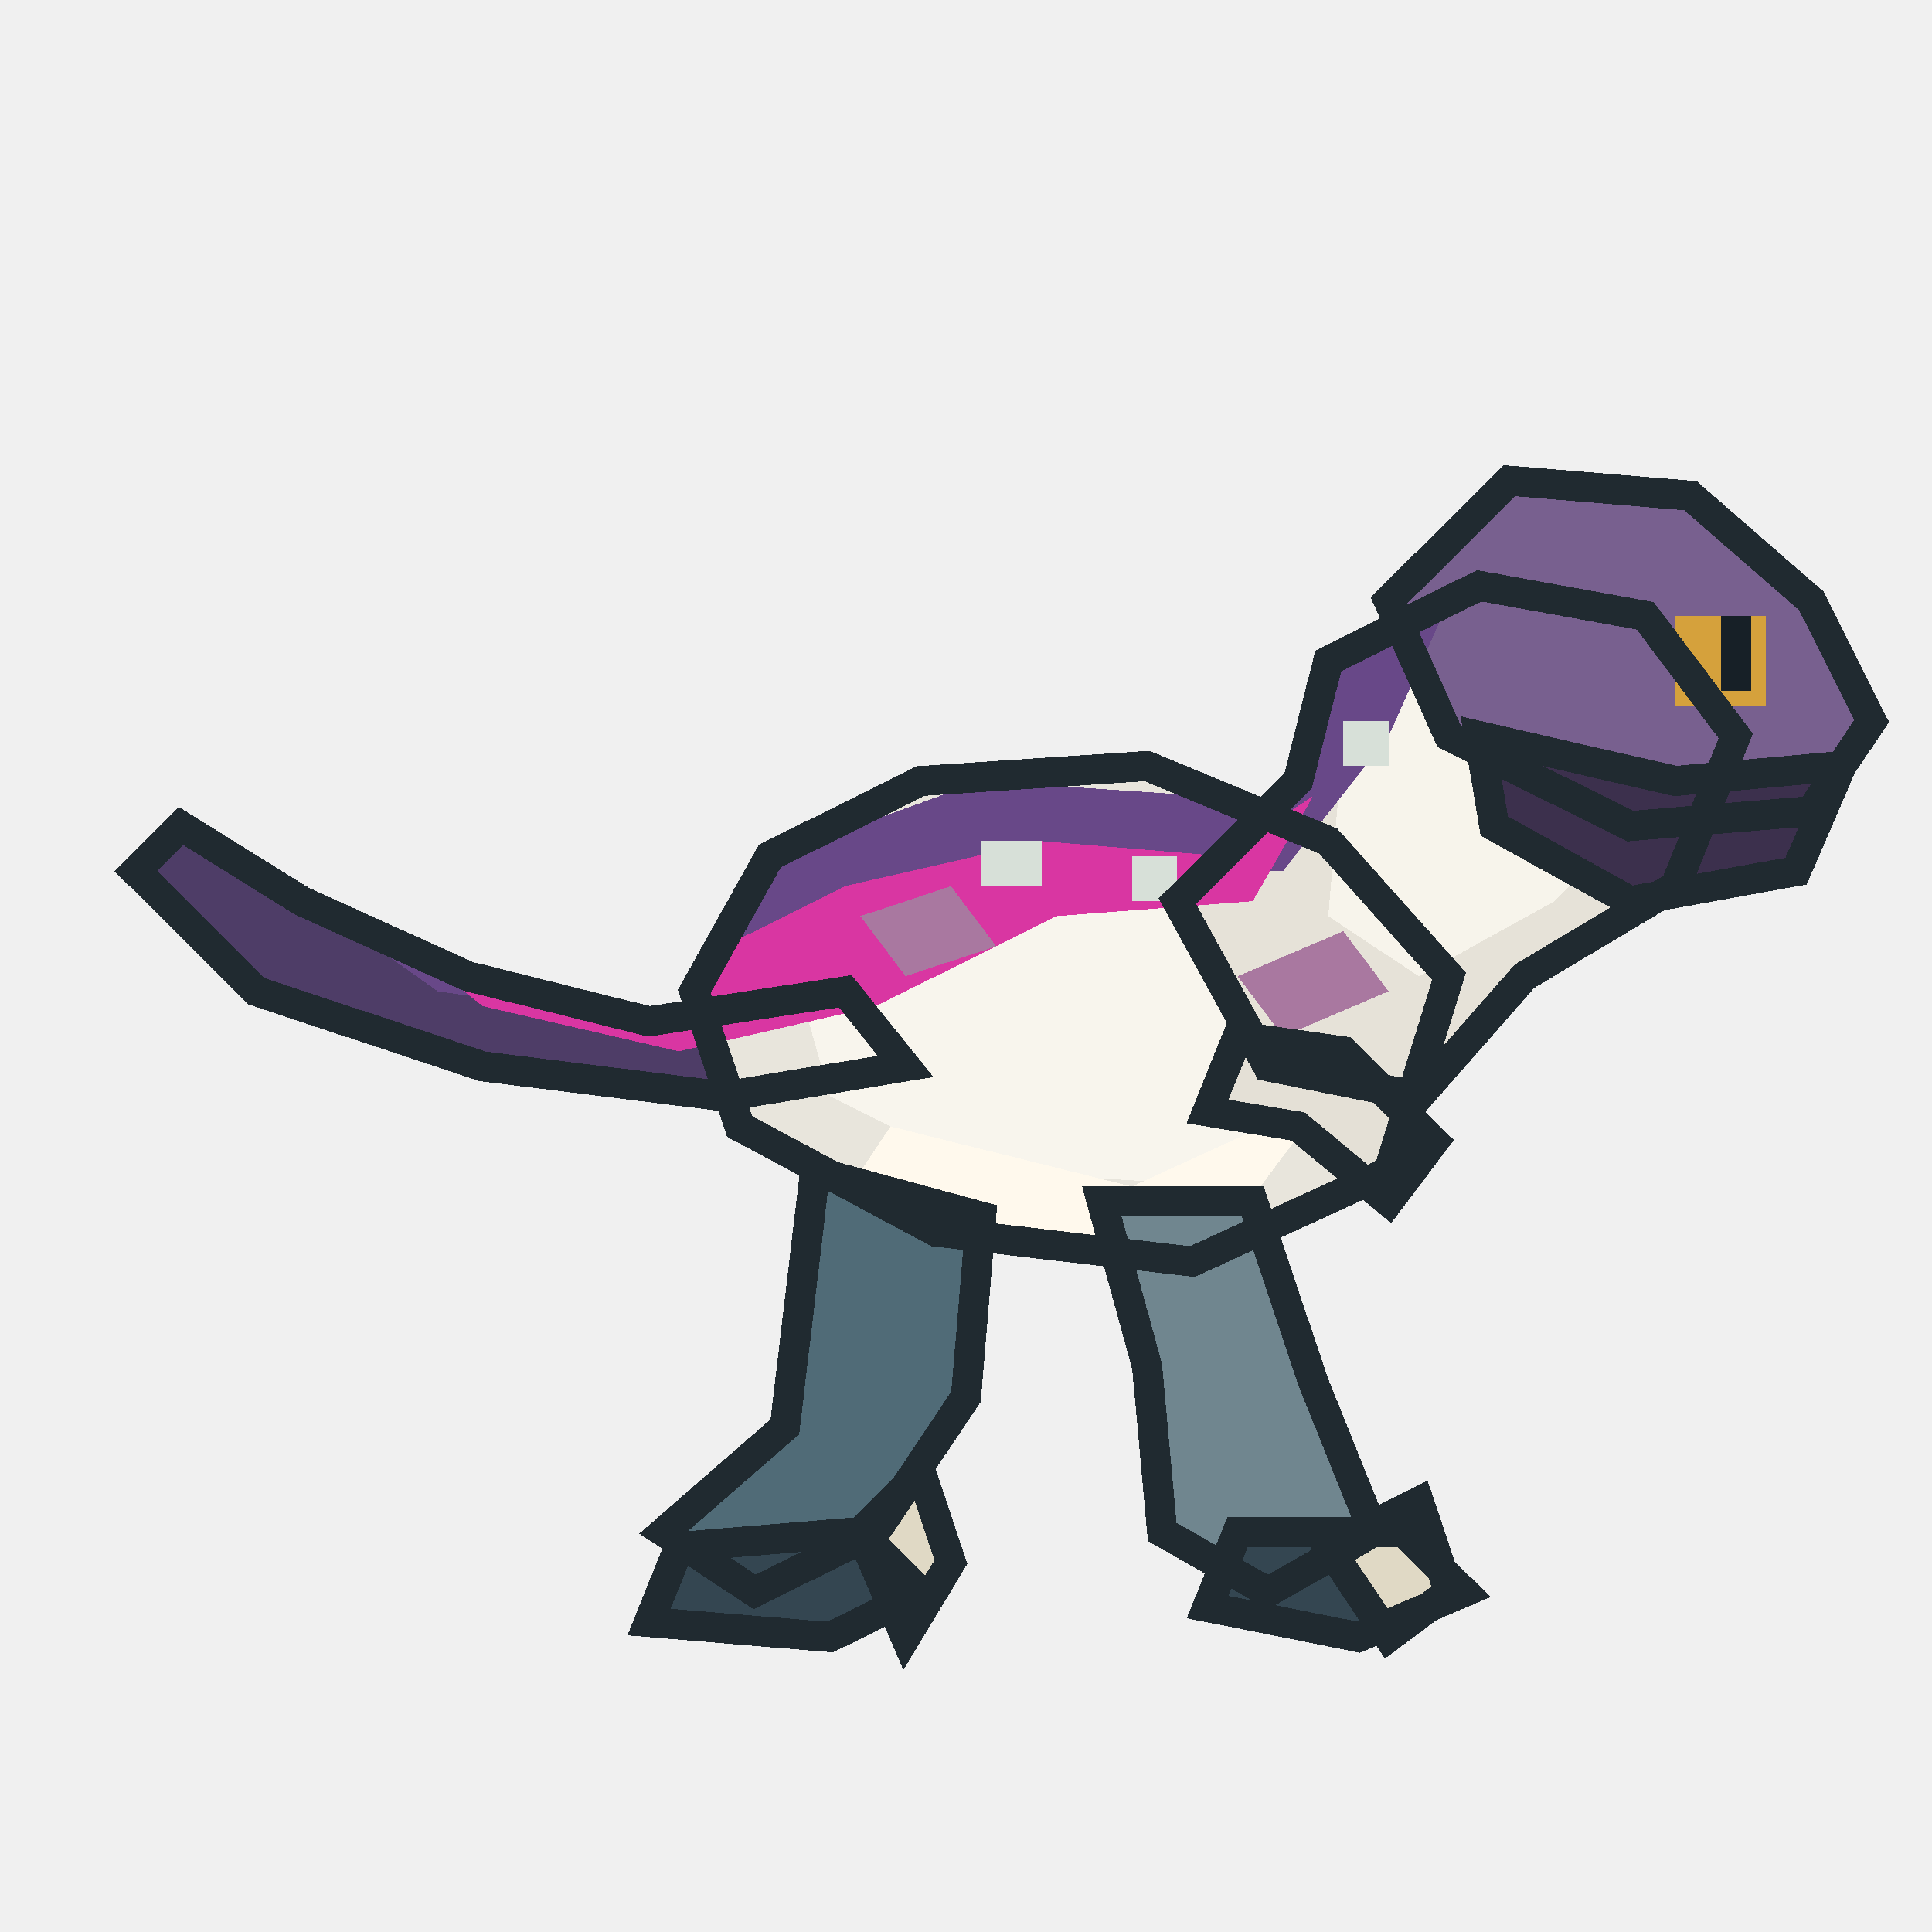
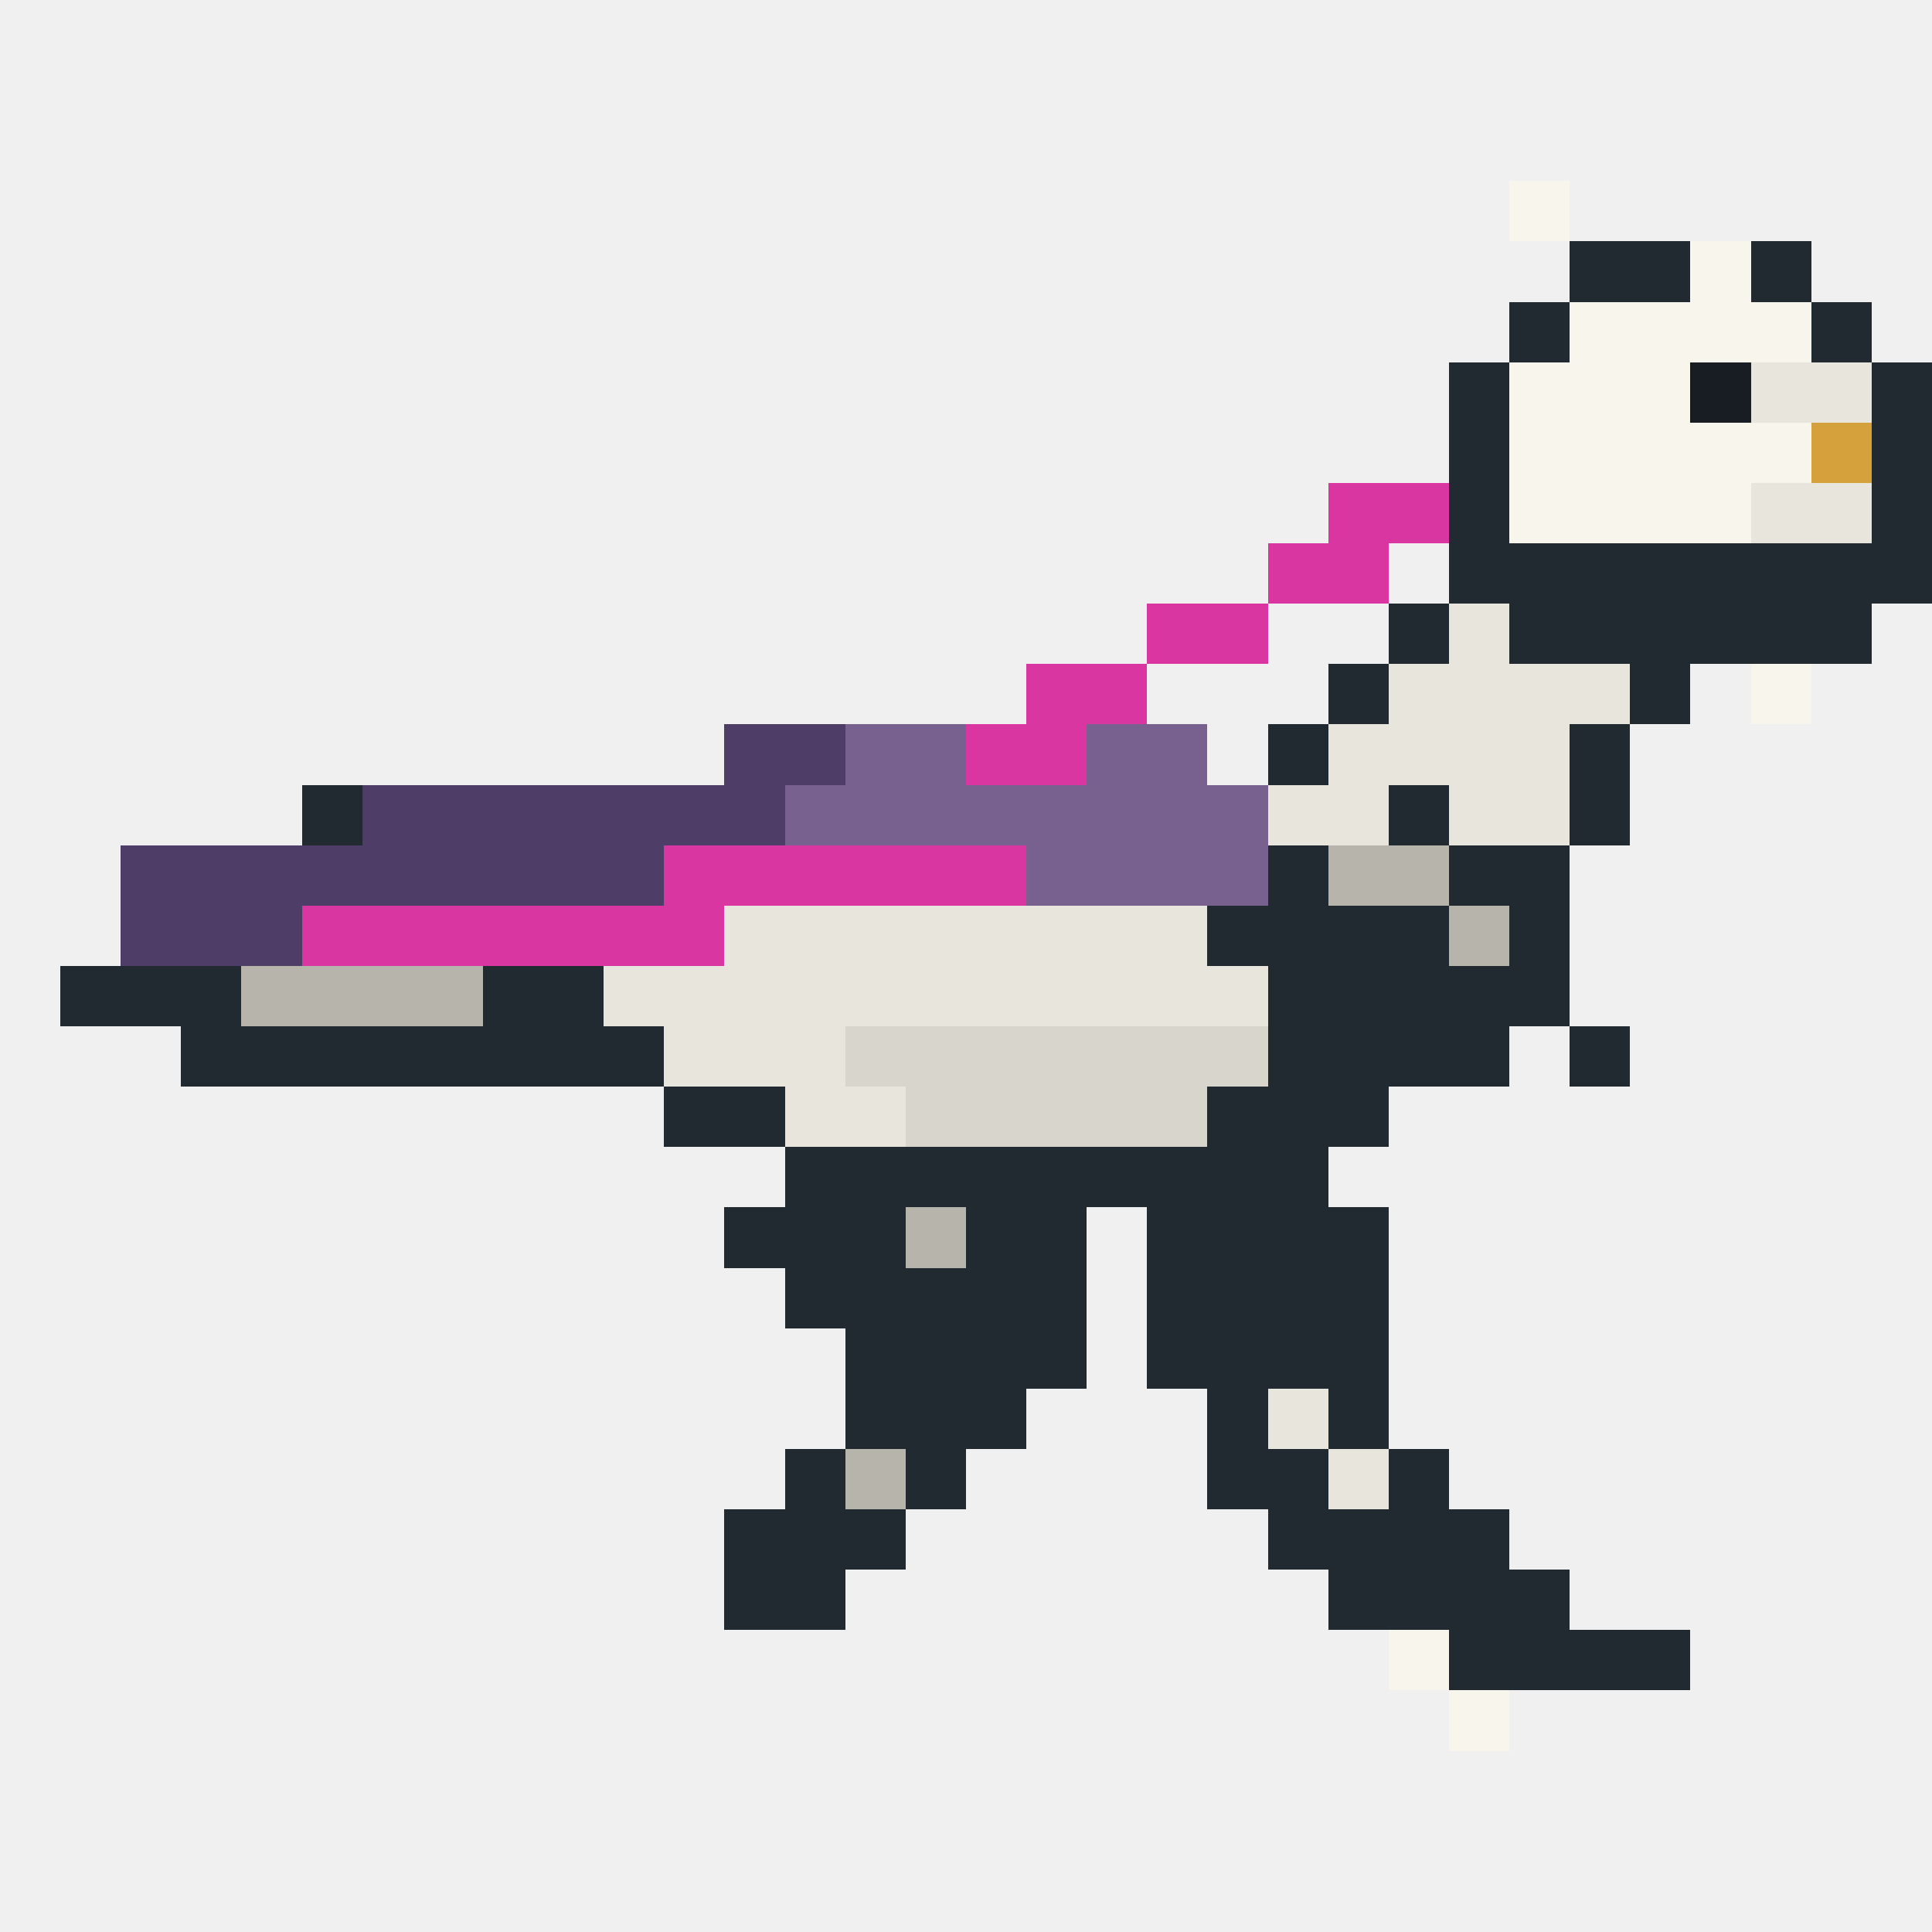
- <svg xmlns="http://www.w3.org/2000/svg" data-feet-orientation="forward" viewBox="0 0 128 128" shape-rendering="crispEdges" role="img" aria-label="Rosa" data-character="Rosa" data-species="Velociraptor" data-age="juvenile" data-lineage="Violeta" data-hide="white" data-back="purple" data-dorsal-stripe="magenta" data-eye="gold-ochre" data-origin="original Frantic Search character" data-pose="recover" data-ink-boundary="masked">
-   <defs>
-     <mask id="sprite-silhouette" maskUnits="userSpaceOnUse" maskContentUnits="userSpaceOnUse" x="0" y="0" width="128" height="128" style="mask-type:luminance">
-       <g fill="#ffffff" stroke="#ffffff" stroke-width="2">
-         <g transform="translate(0 1) scale(1 .995)">
-           <polygon points="56,65 43,67 31,64 20,59 12,54 9,57 17,65 32,70 48,72 60,70" fill="#ffffff" stroke="#ffffff" stroke-width="2" />
-         </g>
-         <g transform="translate(0 1) scale(1 .995)">
-           <polygon points="46,65 51,56 61,51 76,50 88,55 96,64 92,77 79,83 62,81 49,74" fill="#ffffff" stroke="#ffffff" stroke-width="2" />
-         </g>
-         <g transform="translate(0 1) scale(1 .995)">
-           <polygon points="78,59 86,51 88,43 98,38 109,40 115,48 111,58 101,64 94,72 84,70" fill="#ffffff" stroke="#ffffff" stroke-width="2" />
-         </g>
-         <g transform="translate(0 1) scale(1 .995)">
-           <polygon points="92,39 100,31 112,32 120,39 124,47 120,53 108,54 96,48" fill="#ffffff" stroke="#ffffff" stroke-width="2" />
-         </g>
-         <g transform="translate(0 1) scale(1 .995)">
-           <polygon points="98,48 111,51 122,50 119,57 108,59 99,54" fill="#ffffff" stroke="#ffffff" stroke-width="2" />
-         </g>
-         <g transform="translate(0 1) scale(1 .995)">
-           <polygon points="82,68 89,69 95,75 92,79 86,74 80,73" fill="#ffffff" stroke="#ffffff" stroke-width="2" />
-         </g>
-         <g transform="translate(0 1) scale(1 .995)">
-           <polygon points="54,77 65,80 64,92 58,101 50,105 44,101 52,94" fill="#ffffff" stroke="#ffffff" stroke-width="2" />
-         </g>
-         <g transform="translate(0 1) scale(1 .995)">
-           <polygon points="73,79 83,79 87,91 91,101 84,105 77,101 76,90" fill="#ffffff" stroke="#ffffff" stroke-width="2" />
-         </g>
-         <g transform="translate(0 1) scale(1 .995)">
-           <polygon points="45,102 57,101 61,105 55,108 43,107" data-foot-facing="forward" fill="#ffffff" stroke="#ffffff" stroke-width="2" />
-         </g>
-         <g transform="translate(0 1) scale(1 .995)">
-           <polygon points="82,101 93,101 97,105 90,108 80,106" data-foot-facing="forward" fill="#ffffff" stroke="#ffffff" stroke-width="2" />
-         </g>
-         <g transform="translate(0 1) scale(1 .995)">
-           <polygon points="57,101 61,97 63,103 60,108" data-foot-facing="forward" fill="#ffffff" stroke="#ffffff" stroke-width="2" />
-         </g>
-         <g transform="translate(0 1) scale(1 .995)">
-           <polygon points="88,102 94,99 96,105 92,108" data-foot-facing="forward" fill="#ffffff" stroke="#ffffff" stroke-width="2" />
-         </g>
-       </g>
-     </mask>
-   </defs>
-   <g data-ink-boundary="art" mask="url(#sprite-silhouette)">
-     <g data-pose-transform="recover" transform="translate(0 1) scale(1 .995)">
-       <g stroke="#202a30" stroke-width="2" stroke-linejoin="miter">
-         <defs>
-           <mask id="dino-ink-mask-1" maskUnits="userSpaceOnUse" x="0" y="0" width="128" height="128" style="mask-type:luminance">
-             <g fill="#ffffff" stroke="none">
-               <polygon points="46,65 51,56 61,51 76,50 88,55 96,64 92,77 79,83 62,81 49,74" fill="#ffffff" stroke="none" />
-             </g>
-             <polygon points="46,65 51,56 61,51 76,50 88,55 96,64 92,77 79,83 62,81 49,74" fill="none" stroke="#000000" stroke-width="2" stroke-linejoin="miter" />
-           </mask>
-           <mask id="dino-ink-mask-2" maskUnits="userSpaceOnUse" x="0" y="0" width="128" height="128" style="mask-type:luminance">
-             <g fill="#ffffff" stroke="none">
-               <polygon points="56,65 43,67 31,64 20,59 12,54 9,57 17,65 32,70 48,72 60,70" fill="#ffffff" stroke="none" />
-               <polygon points="46,65 51,56 61,51 76,50 88,55 96,64 92,77 79,83 62,81 49,74" fill="#ffffff" stroke="none" />
-               <polygon points="78,59 86,51 88,43 98,38 109,40 115,48 111,58 101,64 94,72 84,70" fill="#ffffff" stroke="none" />
-               <polygon points="92,39 100,31 112,32 120,39 124,47 120,53 108,54 96,48" fill="#ffffff" stroke="none" />
-               <polygon points="98,48 111,51 122,50 119,57 108,59 99,54" fill="#ffffff" stroke="none" />
-               <polygon points="82,68 89,69 95,75 92,79 86,74 80,73" fill="#ffffff" stroke="none" />
-               <polygon points="54,77 65,80 64,92 58,101 50,105 44,101 52,94" fill="#ffffff" stroke="none" />
-               <polygon points="73,79 83,79 87,91 91,101 84,105 77,101 76,90" fill="#ffffff" stroke="none" />
-               <polygon points="45,102 57,101 61,105 55,108 43,107" fill="#ffffff" stroke="none" />
-               <polygon points="82,101 93,101 97,105 90,108 80,106" fill="#ffffff" stroke="none" />
-               <polygon points="57,101 61,97 63,103 60,108" fill="#ffffff" stroke="none" />
-               <polygon points="88,102 94,99 96,105 92,108" fill="#ffffff" stroke="none" />
-             </g>
-             <polygon points="56,65 43,67 31,64 20,59 12,54 9,57 17,65 32,70 48,72 60,70" fill="none" stroke="#000000" stroke-width="2" stroke-linejoin="miter" />
-             <polygon points="46,65 51,56 61,51 76,50 88,55 96,64 92,77 79,83 62,81 49,74" fill="none" stroke="#000000" stroke-width="2" stroke-linejoin="miter" />
-             <polygon points="78,59 86,51 88,43 98,38 109,40 115,48 111,58 101,64 94,72 84,70" fill="none" stroke="#000000" stroke-width="2" stroke-linejoin="miter" />
-             <polygon points="92,39 100,31 112,32 120,39 124,47 120,53 108,54 96,48" fill="none" stroke="#000000" stroke-width="2" stroke-linejoin="miter" />
-             <polygon points="98,48 111,51 122,50 119,57 108,59 99,54" fill="none" stroke="#000000" stroke-width="2" stroke-linejoin="miter" />
-             <polygon points="82,68 89,69 95,75 92,79 86,74 80,73" fill="none" stroke="#000000" stroke-width="2" stroke-linejoin="miter" />
-             <polygon points="54,77 65,80 64,92 58,101 50,105 44,101 52,94" fill="none" stroke="#000000" stroke-width="2" stroke-linejoin="miter" />
-             <polygon points="73,79 83,79 87,91 91,101 84,105 77,101 76,90" fill="none" stroke="#000000" stroke-width="2" stroke-linejoin="miter" />
-             <polygon points="45,102 57,101 61,105 55,108 43,107" fill="none" stroke="#000000" stroke-width="2" stroke-linejoin="miter" />
-             <polygon points="82,101 93,101 97,105 90,108 80,106" fill="none" stroke="#000000" stroke-width="2" stroke-linejoin="miter" />
-             <polygon points="57,101 61,97 63,103 60,108" fill="none" stroke="#000000" stroke-width="2" stroke-linejoin="miter" />
-             <polygon points="88,102 94,99 96,105 92,108" fill="none" stroke="#000000" stroke-width="2" stroke-linejoin="miter" />
-           </mask>
-           <mask id="dino-ink-mask-3" maskUnits="userSpaceOnUse" x="0" y="0" width="128" height="128" style="mask-type:luminance">
-             <g fill="#ffffff" stroke="none">
-               <polygon points="78,59 86,51 88,43 98,38 109,40 115,48 111,58 101,64 94,72 84,70" fill="#ffffff" stroke="none" />
-             </g>
-             <polygon points="78,59 86,51 88,43 98,38 109,40 115,48 111,58 101,64 94,72 84,70" fill="none" stroke="#000000" stroke-width="2" stroke-linejoin="miter" />
-           </mask>
-           <mask id="dino-ink-mask-4" maskUnits="userSpaceOnUse" x="0" y="0" width="128" height="128" style="mask-type:luminance">
-             <g fill="#ffffff" stroke="none">
-               <polygon points="92,39 100,31 112,32 120,39 124,47 120,53 108,54 96,48" fill="#ffffff" stroke="none" />
-             </g>
-             <polygon points="92,39 100,31 112,32 120,39 124,47 120,53 108,54 96,48" fill="none" stroke="#000000" stroke-width="2" stroke-linejoin="miter" />
-           </mask>
-         </defs>
-         <polygon points="56,65 43,67 31,64 20,59 12,54 9,57 17,65 32,70 48,72 60,70" fill="#4e3d67" />
-         <polygon points="46,65 51,56 61,51 76,50 88,55 96,64 92,77 79,83 62,81 49,74" fill="#e8e5dc" />
-         <polygon points="53,65 61,56 78,55 89,61 91,70 82,78 65,77 55,72" fill="#f8f5ed" stroke="none" mask="url(#dino-ink-mask-1)" />
-         <polygon points="59,74 75,78 88,72 82,80 68,82 57,77" fill="#fff9ed" stroke="none" mask="url(#dino-ink-mask-2)" />
-         <polygon points="78,59 86,51 88,43 98,38 109,40 115,48 111,58 101,64 94,72 84,70" fill="#e6e2d8" />
-         <polygon points="89,48 96,42 107,44 111,51 103,59 94,64 88,60" fill="#f7f4eb" stroke="none" mask="url(#dino-ink-mask-3)" />
-         <polygon points="92,39 100,31 112,32 120,39 124,47 120,53 108,54 96,48" fill="#78608f" />
-         <polygon points="98,48 111,51 122,50 119,57 108,59 99,54" fill="#3c304d" />
-         <polygon points="15,55 30,61 44,61 54,55 65,51 80,52 86,47 90,42 96,39 92,48 85,57 77,57 65,57 54,63 43,67 29,65" fill="#684888" stroke="none" mask="url(#dino-ink-mask-2)" />
-         <polygon points="22,58 36,64 48,62 56,58 69,55 81,56 87,52 83,59 70,60 58,66 45,69 32,66" fill="#d936a2" stroke="none" mask="url(#dino-ink-mask-2)" />
-         <polygon points="57,60 63,58 66,62 60,64" fill="#a978a0" stroke="none" mask="url(#dino-ink-mask-1)" />
-         <polygon points="82,64 89,61 92,65 85,68" fill="#a978a0" stroke="none" mask="url(#dino-ink-mask-3)" />
-         <polygon points="82,68 89,69 95,75 92,79 86,74 80,73" fill="#e4e0d6" />
-         <rect x="111" y="40" width="6" height="6" fill="#d5a13c" stroke="none" mask="url(#dino-ink-mask-4)" />
-         <rect x="114" y="40" width="2" height="5" fill="#172027" stroke="none" mask="url(#dino-ink-mask-4)" />
-         <polygon points="54,77 65,80 64,92 58,101 50,105 44,101 52,94" fill="#506b77" />
-         <polygon points="73,79 83,79 87,91 91,101 84,105 77,101 76,90" fill="#70868f" />
-         <polygon points="45,102 57,101 61,105 55,108 43,107" data-foot-facing="forward" fill="#344651" />
-         <polygon points="82,101 93,101 97,105 90,108 80,106" data-foot-facing="forward" fill="#344651" />
-         <polygon points="57,101 61,97 63,103 60,108" data-foot-facing="forward" fill="#e0d9c5" />
-         <polygon points="88,102 94,99 96,105 92,108" data-foot-facing="forward" fill="#e0d9c5" />
-       </g>
-       <g fill="#d7e0d8">
-         <defs>
-           <mask id="dino-ink-mask-5" maskUnits="userSpaceOnUse" x="0" y="0" width="128" height="128" style="mask-type:luminance">
-             <g fill="#ffffff" stroke="none">
-               <polygon points="46,65 51,56 61,51 76,50 88,55 96,64 92,77 79,83 62,81 49,74" fill="#ffffff" stroke="none" />
-             </g>
-             <polygon points="46,65 51,56 61,51 76,50 88,55 96,64 92,77 79,83 62,81 49,74" fill="none" stroke="#000000" stroke-width="2" stroke-linejoin="miter" />
-           </mask>
-           <mask id="dino-ink-mask-6" maskUnits="userSpaceOnUse" x="0" y="0" width="128" height="128" style="mask-type:luminance">
-             <g fill="#ffffff" stroke="none">
-               <polygon points="78,59 86,51 88,43 98,38 109,40 115,48 111,58 101,64 94,72 84,70" fill="#ffffff" stroke="none" />
-             </g>
-             <polygon points="78,59 86,51 88,43 98,38 109,40 115,48 111,58 101,64 94,72 84,70" fill="none" stroke="#000000" stroke-width="2" stroke-linejoin="miter" />
-           </mask>
-         </defs>
-         <rect x="65" y="55" width="4" height="3" mask="url(#dino-ink-mask-5)" />
-         <rect x="75" y="56" width="3" height="3" mask="url(#dino-ink-mask-5)" />
-         <rect x="89" y="47" width="3" height="3" mask="url(#dino-ink-mask-6)" />
-       </g>
-       <g data-motion-accent="recovery" shape-rendering="crispEdges">
-         <path d="M8 120h14v3H8zM106 120h14v3h-14z" fill="#9aa69d" />
-       </g>
-     </g>
-   </g>
-   <g data-ink-layer="final">
-     <g transform="translate(0 1) scale(1 .995)">
-       <polygon points="56,65 43,67 31,64 20,59 12,54 9,57 17,65 32,70 48,72 60,70" fill="none" stroke="#202a30" stroke-width="2" stroke-linejoin="miter" />
-     </g>
-     <g transform="translate(0 1) scale(1 .995)">
-       <polygon points="46,65 51,56 61,51 76,50 88,55 96,64 92,77 79,83 62,81 49,74" fill="none" stroke="#202a30" stroke-width="2" stroke-linejoin="miter" />
-     </g>
-     <g transform="translate(0 1) scale(1 .995)">
-       <polygon points="78,59 86,51 88,43 98,38 109,40 115,48 111,58 101,64 94,72 84,70" fill="none" stroke="#202a30" stroke-width="2" stroke-linejoin="miter" />
-     </g>
-     <g transform="translate(0 1) scale(1 .995)">
-       <polygon points="92,39 100,31 112,32 120,39 124,47 120,53 108,54 96,48" fill="none" stroke="#202a30" stroke-width="2" stroke-linejoin="miter" />
-     </g>
-     <g transform="translate(0 1) scale(1 .995)">
-       <polygon points="98,48 111,51 122,50 119,57 108,59 99,54" fill="none" stroke="#202a30" stroke-width="2" stroke-linejoin="miter" />
-     </g>
-     <g transform="translate(0 1) scale(1 .995)">
-       <polygon points="82,68 89,69 95,75 92,79 86,74 80,73" fill="none" stroke="#202a30" stroke-width="2" stroke-linejoin="miter" />
-     </g>
-     <g transform="translate(0 1) scale(1 .995)">
-       <polygon points="54,77 65,80 64,92 58,101 50,105 44,101 52,94" fill="none" stroke="#202a30" stroke-width="2" stroke-linejoin="miter" />
-     </g>
-     <g transform="translate(0 1) scale(1 .995)">
-       <polygon points="73,79 83,79 87,91 91,101 84,105 77,101 76,90" fill="none" stroke="#202a30" stroke-width="2" stroke-linejoin="miter" />
-     </g>
-     <g transform="translate(0 1) scale(1 .995)">
-       <polygon points="45,102 57,101 61,105 55,108 43,107" data-foot-facing="forward" fill="none" stroke="#202a30" stroke-width="2" stroke-linejoin="miter" />
-     </g>
-     <g transform="translate(0 1) scale(1 .995)">
-       <polygon points="82,101 93,101 97,105 90,108 80,106" data-foot-facing="forward" fill="none" stroke="#202a30" stroke-width="2" stroke-linejoin="miter" />
-     </g>
-     <g transform="translate(0 1) scale(1 .995)">
-       <polygon points="57,101 61,97 63,103 60,108" data-foot-facing="forward" fill="none" stroke="#202a30" stroke-width="2" stroke-linejoin="miter" />
-     </g>
-     <g transform="translate(0 1) scale(1 .995)">
-       <polygon points="88,102 94,99 96,105 92,108" data-foot-facing="forward" fill="none" stroke="#202a30" stroke-width="2" stroke-linejoin="miter" />
-     </g>
-   </g>
+ <svg xmlns="http://www.w3.org/2000/svg" viewBox="0 0 128 128" shape-rendering="crispEdges" role="img" aria-label="Rosa" data-character="Rosa" data-species="Velociraptor" data-age="juvenile" data-lineage="Violeta" data-hide="white" data-back="purple" data-dorsal-stripe="magenta" data-eye="gold-ochre" data-origin="Jurassic World Dominion" data-render-style="pixel-art" data-pixel-grid="4px" data-pose="recover" data-motion-accent="recovery">
+   <rect x="100" y="12" width="4" height="4" fill="#f8f5ed" />
+   <rect x="104" y="16" width="4" height="4" fill="#202a30" />
+   <rect x="108" y="16" width="4" height="4" fill="#202a30" />
+   <rect x="112" y="16" width="4" height="4" fill="#f8f5ed" />
+   <rect x="116" y="16" width="4" height="4" fill="#202a30" />
+   <rect x="100" y="20" width="4" height="4" fill="#202a30" />
+   <rect x="104" y="20" width="4" height="4" fill="#f8f5ed" />
+   <rect x="108" y="20" width="4" height="4" fill="#f8f5ed" />
+   <rect x="112" y="20" width="4" height="4" fill="#f8f5ed" />
+   <rect x="116" y="20" width="4" height="4" fill="#f8f5ed" />
+   <rect x="120" y="20" width="4" height="4" fill="#202a30" />
+   <rect x="96" y="24" width="4" height="4" fill="#202a30" />
+   <rect x="100" y="24" width="4" height="4" fill="#f8f5ed" />
+   <rect x="104" y="24" width="4" height="4" fill="#f8f5ed" />
+   <rect x="108" y="24" width="4" height="4" fill="#f8f5ed" />
+   <rect x="112" y="24" width="4" height="4" fill="#171d22" />
+   <rect x="116" y="24" width="4" height="4" fill="#e8e5dc" />
+   <rect x="120" y="24" width="4" height="4" fill="#e8e5dc" />
+   <rect x="124" y="24" width="4" height="4" fill="#202a30" />
+   <rect x="96" y="28" width="4" height="4" fill="#202a30" />
+   <rect x="100" y="28" width="4" height="4" fill="#f8f5ed" />
+   <rect x="104" y="28" width="4" height="4" fill="#f8f5ed" />
+   <rect x="108" y="28" width="4" height="4" fill="#f8f5ed" />
+   <rect x="112" y="28" width="4" height="4" fill="#f8f5ed" />
+   <rect x="116" y="28" width="4" height="4" fill="#f8f5ed" />
+   <rect x="120" y="28" width="4" height="4" fill="#d5a13c" />
+   <rect x="124" y="28" width="4" height="4" fill="#202a30" />
+   <rect x="88" y="32" width="4" height="4" fill="#d936a2" />
+   <rect x="92" y="32" width="4" height="4" fill="#d936a2" />
+   <rect x="96" y="32" width="4" height="4" fill="#202a30" />
+   <rect x="100" y="32" width="4" height="4" fill="#f8f5ed" />
+   <rect x="104" y="32" width="4" height="4" fill="#f8f5ed" />
+   <rect x="108" y="32" width="4" height="4" fill="#f8f5ed" />
+   <rect x="112" y="32" width="4" height="4" fill="#f8f5ed" />
+   <rect x="116" y="32" width="4" height="4" fill="#e8e5dc" />
+   <rect x="120" y="32" width="4" height="4" fill="#e8e5dc" />
+   <rect x="124" y="32" width="4" height="4" fill="#202a30" />
+   <rect x="84" y="36" width="4" height="4" fill="#d936a2" />
+   <rect x="88" y="36" width="4" height="4" fill="#d936a2" />
+   <rect x="96" y="36" width="4" height="4" fill="#202a30" />
+   <rect x="100" y="36" width="4" height="4" fill="#202a30" />
+   <rect x="104" y="36" width="4" height="4" fill="#202a30" />
+   <rect x="108" y="36" width="4" height="4" fill="#202a30" />
+   <rect x="112" y="36" width="4" height="4" fill="#202a30" />
+   <rect x="116" y="36" width="4" height="4" fill="#202a30" />
+   <rect x="120" y="36" width="4" height="4" fill="#202a30" />
+   <rect x="124" y="36" width="4" height="4" fill="#202a30" />
+   <rect x="76" y="40" width="4" height="4" fill="#d936a2" />
+   <rect x="80" y="40" width="4" height="4" fill="#d936a2" />
+   <rect x="92" y="40" width="4" height="4" fill="#202a30" />
+   <rect x="96" y="40" width="4" height="4" fill="#e8e5dc" />
+   <rect x="100" y="40" width="4" height="4" fill="#202a30" />
+   <rect x="104" y="40" width="4" height="4" fill="#202a30" />
+   <rect x="108" y="40" width="4" height="4" fill="#202a30" />
+   <rect x="112" y="40" width="4" height="4" fill="#202a30" />
+   <rect x="116" y="40" width="4" height="4" fill="#202a30" />
+   <rect x="120" y="40" width="4" height="4" fill="#202a30" />
+   <rect x="68" y="44" width="4" height="4" fill="#d936a2" />
+   <rect x="72" y="44" width="4" height="4" fill="#d936a2" />
+   <rect x="88" y="44" width="4" height="4" fill="#202a30" />
+   <rect x="92" y="44" width="4" height="4" fill="#e8e5dc" />
+   <rect x="96" y="44" width="4" height="4" fill="#e8e5dc" />
+   <rect x="100" y="44" width="4" height="4" fill="#e8e5dc" />
+   <rect x="104" y="44" width="4" height="4" fill="#e8e5dc" />
+   <rect x="108" y="44" width="4" height="4" fill="#202a30" />
+   <rect x="116" y="44" width="4" height="4" fill="#f8f5ed" />
+   <rect x="48" y="48" width="4" height="4" fill="#4e3d67" />
+   <rect x="52" y="48" width="4" height="4" fill="#4e3d67" />
+   <rect x="56" y="48" width="4" height="4" fill="#78608f" />
+   <rect x="60" y="48" width="4" height="4" fill="#78608f" />
+   <rect x="64" y="48" width="4" height="4" fill="#d936a2" />
+   <rect x="68" y="48" width="4" height="4" fill="#d936a2" />
+   <rect x="72" y="48" width="4" height="4" fill="#78608f" />
+   <rect x="76" y="48" width="4" height="4" fill="#78608f" />
+   <rect x="84" y="48" width="4" height="4" fill="#202a30" />
+   <rect x="88" y="48" width="4" height="4" fill="#e8e5dc" />
+   <rect x="92" y="48" width="4" height="4" fill="#e8e5dc" />
+   <rect x="96" y="48" width="4" height="4" fill="#e8e5dc" />
+   <rect x="100" y="48" width="4" height="4" fill="#e8e5dc" />
+   <rect x="104" y="48" width="4" height="4" fill="#202a30" />
+   <rect x="20" y="52" width="4" height="4" fill="#202a30" />
+   <rect x="24" y="52" width="4" height="4" fill="#4e3d67" />
+   <rect x="28" y="52" width="4" height="4" fill="#4e3d67" />
+   <rect x="32" y="52" width="4" height="4" fill="#4e3d67" />
+   <rect x="36" y="52" width="4" height="4" fill="#4e3d67" />
+   <rect x="40" y="52" width="4" height="4" fill="#4e3d67" />
+   <rect x="44" y="52" width="4" height="4" fill="#4e3d67" />
+   <rect x="48" y="52" width="4" height="4" fill="#4e3d67" />
+   <rect x="52" y="52" width="4" height="4" fill="#78608f" />
+   <rect x="56" y="52" width="4" height="4" fill="#78608f" />
+   <rect x="60" y="52" width="4" height="4" fill="#78608f" />
+   <rect x="64" y="52" width="4" height="4" fill="#78608f" />
+   <rect x="68" y="52" width="4" height="4" fill="#78608f" />
+   <rect x="72" y="52" width="4" height="4" fill="#78608f" />
+   <rect x="76" y="52" width="4" height="4" fill="#78608f" />
+   <rect x="80" y="52" width="4" height="4" fill="#78608f" />
+   <rect x="84" y="52" width="4" height="4" fill="#e8e5dc" />
+   <rect x="88" y="52" width="4" height="4" fill="#e8e5dc" />
+   <rect x="92" y="52" width="4" height="4" fill="#202a30" />
+   <rect x="96" y="52" width="4" height="4" fill="#e8e5dc" />
+   <rect x="100" y="52" width="4" height="4" fill="#e8e5dc" />
+   <rect x="104" y="52" width="4" height="4" fill="#202a30" />
+   <rect x="8" y="56" width="4" height="4" fill="#4e3d67" />
+   <rect x="12" y="56" width="4" height="4" fill="#4e3d67" />
+   <rect x="16" y="56" width="4" height="4" fill="#4e3d67" />
+   <rect x="20" y="56" width="4" height="4" fill="#4e3d67" />
+   <rect x="24" y="56" width="4" height="4" fill="#4e3d67" />
+   <rect x="28" y="56" width="4" height="4" fill="#4e3d67" />
+   <rect x="32" y="56" width="4" height="4" fill="#4e3d67" />
+   <rect x="36" y="56" width="4" height="4" fill="#4e3d67" />
+   <rect x="40" y="56" width="4" height="4" fill="#4e3d67" />
+   <rect x="44" y="56" width="4" height="4" fill="#d936a2" />
+   <rect x="48" y="56" width="4" height="4" fill="#d936a2" />
+   <rect x="52" y="56" width="4" height="4" fill="#d936a2" />
+   <rect x="56" y="56" width="4" height="4" fill="#d936a2" />
+   <rect x="60" y="56" width="4" height="4" fill="#d936a2" />
+   <rect x="64" y="56" width="4" height="4" fill="#d936a2" />
+   <rect x="68" y="56" width="4" height="4" fill="#78608f" />
+   <rect x="72" y="56" width="4" height="4" fill="#78608f" />
+   <rect x="76" y="56" width="4" height="4" fill="#78608f" />
+   <rect x="80" y="56" width="4" height="4" fill="#78608f" />
+   <rect x="84" y="56" width="4" height="4" fill="#202a30" />
+   <rect x="88" y="56" width="4" height="4" fill="#b7b4ac" />
+   <rect x="92" y="56" width="4" height="4" fill="#b7b4ac" />
+   <rect x="96" y="56" width="4" height="4" fill="#202a30" />
+   <rect x="100" y="56" width="4" height="4" fill="#202a30" />
+   <rect x="8" y="60" width="4" height="4" fill="#4e3d67" />
+   <rect x="12" y="60" width="4" height="4" fill="#4e3d67" />
+   <rect x="16" y="60" width="4" height="4" fill="#4e3d67" />
+   <rect x="20" y="60" width="4" height="4" fill="#d936a2" />
+   <rect x="24" y="60" width="4" height="4" fill="#d936a2" />
+   <rect x="28" y="60" width="4" height="4" fill="#d936a2" />
+   <rect x="32" y="60" width="4" height="4" fill="#d936a2" />
+   <rect x="36" y="60" width="4" height="4" fill="#d936a2" />
+   <rect x="40" y="60" width="4" height="4" fill="#d936a2" />
+   <rect x="44" y="60" width="4" height="4" fill="#d936a2" />
+   <rect x="48" y="60" width="4" height="4" fill="#e8e5dc" />
+   <rect x="52" y="60" width="4" height="4" fill="#e8e5dc" />
+   <rect x="56" y="60" width="4" height="4" fill="#e8e5dc" />
+   <rect x="60" y="60" width="4" height="4" fill="#e8e5dc" />
+   <rect x="64" y="60" width="4" height="4" fill="#e8e5dc" />
+   <rect x="68" y="60" width="4" height="4" fill="#e8e5dc" />
+   <rect x="72" y="60" width="4" height="4" fill="#e8e5dc" />
+   <rect x="76" y="60" width="4" height="4" fill="#e8e5dc" />
+   <rect x="80" y="60" width="4" height="4" fill="#202a30" />
+   <rect x="84" y="60" width="4" height="4" fill="#202a30" />
+   <rect x="88" y="60" width="4" height="4" fill="#202a30" />
+   <rect x="92" y="60" width="4" height="4" fill="#202a30" />
+   <rect x="96" y="60" width="4" height="4" fill="#b7b4ac" />
+   <rect x="100" y="60" width="4" height="4" fill="#202a30" />
+   <rect x="4" y="64" width="4" height="4" fill="#202a30" />
+   <rect x="8" y="64" width="4" height="4" fill="#202a30" />
+   <rect x="12" y="64" width="4" height="4" fill="#202a30" />
+   <rect x="16" y="64" width="4" height="4" fill="#b7b4ac" />
+   <rect x="20" y="64" width="4" height="4" fill="#b7b4ac" />
+   <rect x="24" y="64" width="4" height="4" fill="#b7b4ac" />
+   <rect x="28" y="64" width="4" height="4" fill="#b7b4ac" />
+   <rect x="32" y="64" width="4" height="4" fill="#202a30" />
+   <rect x="36" y="64" width="4" height="4" fill="#202a30" />
+   <rect x="40" y="64" width="4" height="4" fill="#e8e5dc" />
+   <rect x="44" y="64" width="4" height="4" fill="#e8e5dc" />
+   <rect x="48" y="64" width="4" height="4" fill="#e8e5dc" />
+   <rect x="52" y="64" width="4" height="4" fill="#e8e5dc" />
+   <rect x="56" y="64" width="4" height="4" fill="#e8e5dc" />
+   <rect x="60" y="64" width="4" height="4" fill="#e8e5dc" />
+   <rect x="64" y="64" width="4" height="4" fill="#e8e5dc" />
+   <rect x="68" y="64" width="4" height="4" fill="#e8e5dc" />
+   <rect x="72" y="64" width="4" height="4" fill="#e8e5dc" />
+   <rect x="76" y="64" width="4" height="4" fill="#e8e5dc" />
+   <rect x="80" y="64" width="4" height="4" fill="#e8e5dc" />
+   <rect x="84" y="64" width="4" height="4" fill="#202a30" />
+   <rect x="88" y="64" width="4" height="4" fill="#202a30" />
+   <rect x="92" y="64" width="4" height="4" fill="#202a30" />
+   <rect x="96" y="64" width="4" height="4" fill="#202a30" />
+   <rect x="100" y="64" width="4" height="4" fill="#202a30" />
+   <rect x="12" y="68" width="4" height="4" fill="#202a30" />
+   <rect x="16" y="68" width="4" height="4" fill="#202a30" />
+   <rect x="20" y="68" width="4" height="4" fill="#202a30" />
+   <rect x="24" y="68" width="4" height="4" fill="#202a30" />
+   <rect x="28" y="68" width="4" height="4" fill="#202a30" />
+   <rect x="32" y="68" width="4" height="4" fill="#202a30" />
+   <rect x="36" y="68" width="4" height="4" fill="#202a30" />
+   <rect x="40" y="68" width="4" height="4" fill="#202a30" />
+   <rect x="44" y="68" width="4" height="4" fill="#e8e5dc" />
+   <rect x="48" y="68" width="4" height="4" fill="#e8e5dc" />
+   <rect x="52" y="68" width="4" height="4" fill="#e8e5dc" />
+   <rect x="56" y="68" width="4" height="4" fill="#d8d5cc" />
+   <rect x="60" y="68" width="4" height="4" fill="#d8d5cc" />
+   <rect x="64" y="68" width="4" height="4" fill="#d8d5cc" />
+   <rect x="68" y="68" width="4" height="4" fill="#d8d5cc" />
+   <rect x="72" y="68" width="4" height="4" fill="#d8d5cc" />
+   <rect x="76" y="68" width="4" height="4" fill="#d8d5cc" />
+   <rect x="80" y="68" width="4" height="4" fill="#d8d5cc" />
+   <rect x="84" y="68" width="4" height="4" fill="#202a30" />
+   <rect x="88" y="68" width="4" height="4" fill="#202a30" />
+   <rect x="92" y="68" width="4" height="4" fill="#202a30" />
+   <rect x="96" y="68" width="4" height="4" fill="#202a30" />
+   <rect x="104" y="68" width="4" height="4" fill="#202a30" />
+   <rect x="44" y="72" width="4" height="4" fill="#202a30" />
+   <rect x="48" y="72" width="4" height="4" fill="#202a30" />
+   <rect x="52" y="72" width="4" height="4" fill="#e8e5dc" />
+   <rect x="56" y="72" width="4" height="4" fill="#e8e5dc" />
+   <rect x="60" y="72" width="4" height="4" fill="#d8d5cc" />
+   <rect x="64" y="72" width="4" height="4" fill="#d8d5cc" />
+   <rect x="68" y="72" width="4" height="4" fill="#d8d5cc" />
+   <rect x="72" y="72" width="4" height="4" fill="#d8d5cc" />
+   <rect x="76" y="72" width="4" height="4" fill="#d8d5cc" />
+   <rect x="80" y="72" width="4" height="4" fill="#202a30" />
+   <rect x="84" y="72" width="4" height="4" fill="#202a30" />
+   <rect x="88" y="72" width="4" height="4" fill="#202a30" />
+   <rect x="52" y="76" width="4" height="4" fill="#202a30" />
+   <rect x="56" y="76" width="4" height="4" fill="#202a30" />
+   <rect x="60" y="76" width="4" height="4" fill="#202a30" />
+   <rect x="64" y="76" width="4" height="4" fill="#202a30" />
+   <rect x="68" y="76" width="4" height="4" fill="#202a30" />
+   <rect x="72" y="76" width="4" height="4" fill="#202a30" />
+   <rect x="76" y="76" width="4" height="4" fill="#202a30" />
+   <rect x="80" y="76" width="4" height="4" fill="#202a30" />
+   <rect x="84" y="76" width="4" height="4" fill="#202a30" />
+   <rect x="48" y="80" width="4" height="4" fill="#202a30" />
+   <rect x="52" y="80" width="4" height="4" fill="#202a30" />
+   <rect x="56" y="80" width="4" height="4" fill="#202a30" />
+   <rect x="60" y="80" width="4" height="4" fill="#b7b4ac" />
+   <rect x="64" y="80" width="4" height="4" fill="#202a30" />
+   <rect x="68" y="80" width="4" height="4" fill="#202a30" />
+   <rect x="76" y="80" width="4" height="4" fill="#202a30" />
+   <rect x="80" y="80" width="4" height="4" fill="#202a30" />
+   <rect x="84" y="80" width="4" height="4" fill="#202a30" />
+   <rect x="88" y="80" width="4" height="4" fill="#202a30" />
+   <rect x="52" y="84" width="4" height="4" fill="#202a30" />
+   <rect x="56" y="84" width="4" height="4" fill="#202a30" />
+   <rect x="60" y="84" width="4" height="4" fill="#202a30" />
+   <rect x="64" y="84" width="4" height="4" fill="#202a30" />
+   <rect x="68" y="84" width="4" height="4" fill="#202a30" />
+   <rect x="76" y="84" width="4" height="4" fill="#202a30" />
+   <rect x="80" y="84" width="4" height="4" fill="#202a30" />
+   <rect x="84" y="84" width="4" height="4" fill="#202a30" />
+   <rect x="88" y="84" width="4" height="4" fill="#202a30" />
+   <rect x="56" y="88" width="4" height="4" fill="#202a30" />
+   <rect x="60" y="88" width="4" height="4" fill="#202a30" />
+   <rect x="64" y="88" width="4" height="4" fill="#202a30" />
+   <rect x="68" y="88" width="4" height="4" fill="#202a30" />
+   <rect x="76" y="88" width="4" height="4" fill="#202a30" />
+   <rect x="80" y="88" width="4" height="4" fill="#202a30" />
+   <rect x="84" y="88" width="4" height="4" fill="#202a30" />
+   <rect x="88" y="88" width="4" height="4" fill="#202a30" />
+   <rect x="56" y="92" width="4" height="4" fill="#202a30" />
+   <rect x="60" y="92" width="4" height="4" fill="#202a30" />
+   <rect x="64" y="92" width="4" height="4" fill="#202a30" />
+   <rect x="80" y="92" width="4" height="4" fill="#202a30" />
+   <rect x="84" y="92" width="4" height="4" fill="#e8e5dc" />
+   <rect x="88" y="92" width="4" height="4" fill="#202a30" />
+   <rect x="52" y="96" width="4" height="4" fill="#202a30" />
+   <rect x="56" y="96" width="4" height="4" fill="#b7b4ac" />
+   <rect x="60" y="96" width="4" height="4" fill="#202a30" />
+   <rect x="80" y="96" width="4" height="4" fill="#202a30" />
+   <rect x="84" y="96" width="4" height="4" fill="#202a30" />
+   <rect x="88" y="96" width="4" height="4" fill="#e8e5dc" />
+   <rect x="92" y="96" width="4" height="4" fill="#202a30" />
+   <rect x="48" y="100" width="4" height="4" fill="#202a30" />
+   <rect x="52" y="100" width="4" height="4" fill="#202a30" />
+   <rect x="56" y="100" width="4" height="4" fill="#202a30" />
+   <rect x="84" y="100" width="4" height="4" fill="#202a30" />
+   <rect x="88" y="100" width="4" height="4" fill="#202a30" />
+   <rect x="92" y="100" width="4" height="4" fill="#202a30" />
+   <rect x="96" y="100" width="4" height="4" fill="#202a30" />
+   <rect x="48" y="104" width="4" height="4" fill="#202a30" />
+   <rect x="52" y="104" width="4" height="4" fill="#202a30" />
+   <rect x="88" y="104" width="4" height="4" fill="#202a30" />
+   <rect x="92" y="104" width="4" height="4" fill="#202a30" />
+   <rect x="96" y="104" width="4" height="4" fill="#202a30" />
+   <rect x="100" y="104" width="4" height="4" fill="#202a30" />
+   <rect x="92" y="108" width="4" height="4" fill="#f8f5ed" />
+   <rect x="96" y="108" width="4" height="4" fill="#202a30" />
+   <rect x="100" y="108" width="4" height="4" fill="#202a30" />
+   <rect x="104" y="108" width="4" height="4" fill="#202a30" />
+   <rect x="108" y="108" width="4" height="4" fill="#202a30" />
+   <rect x="96" y="112" width="4" height="4" fill="#f8f5ed" />
</svg>
